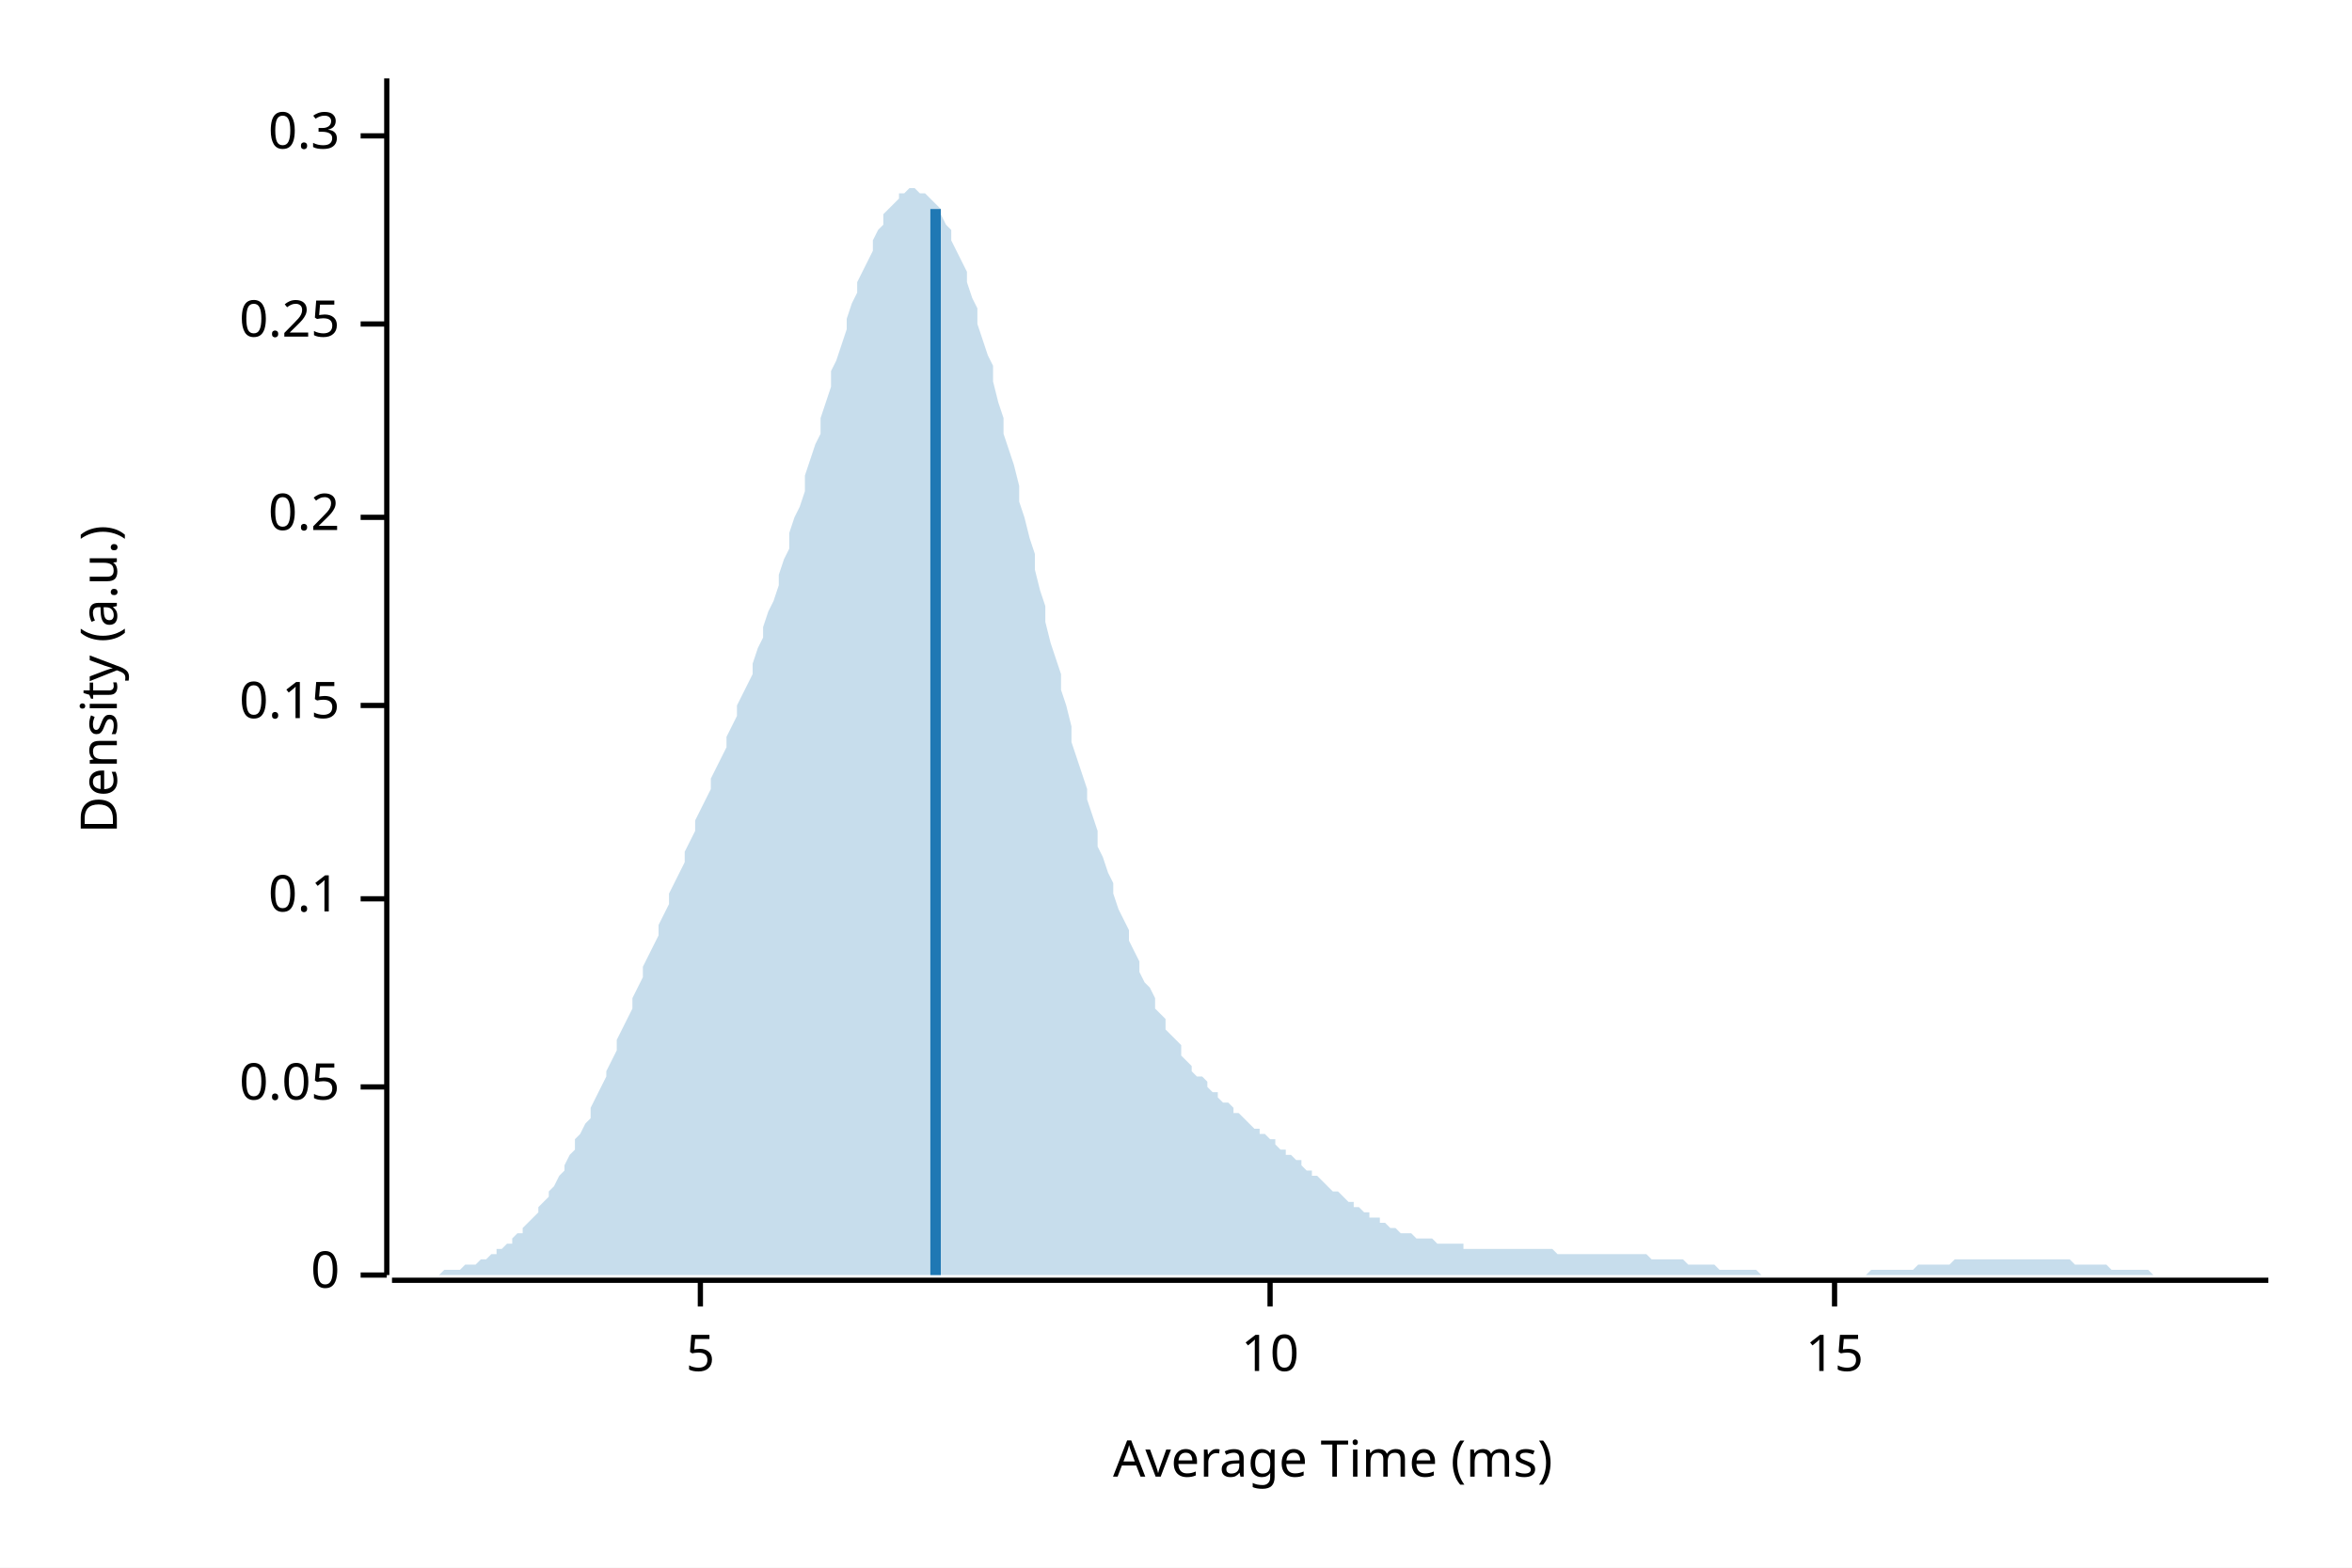
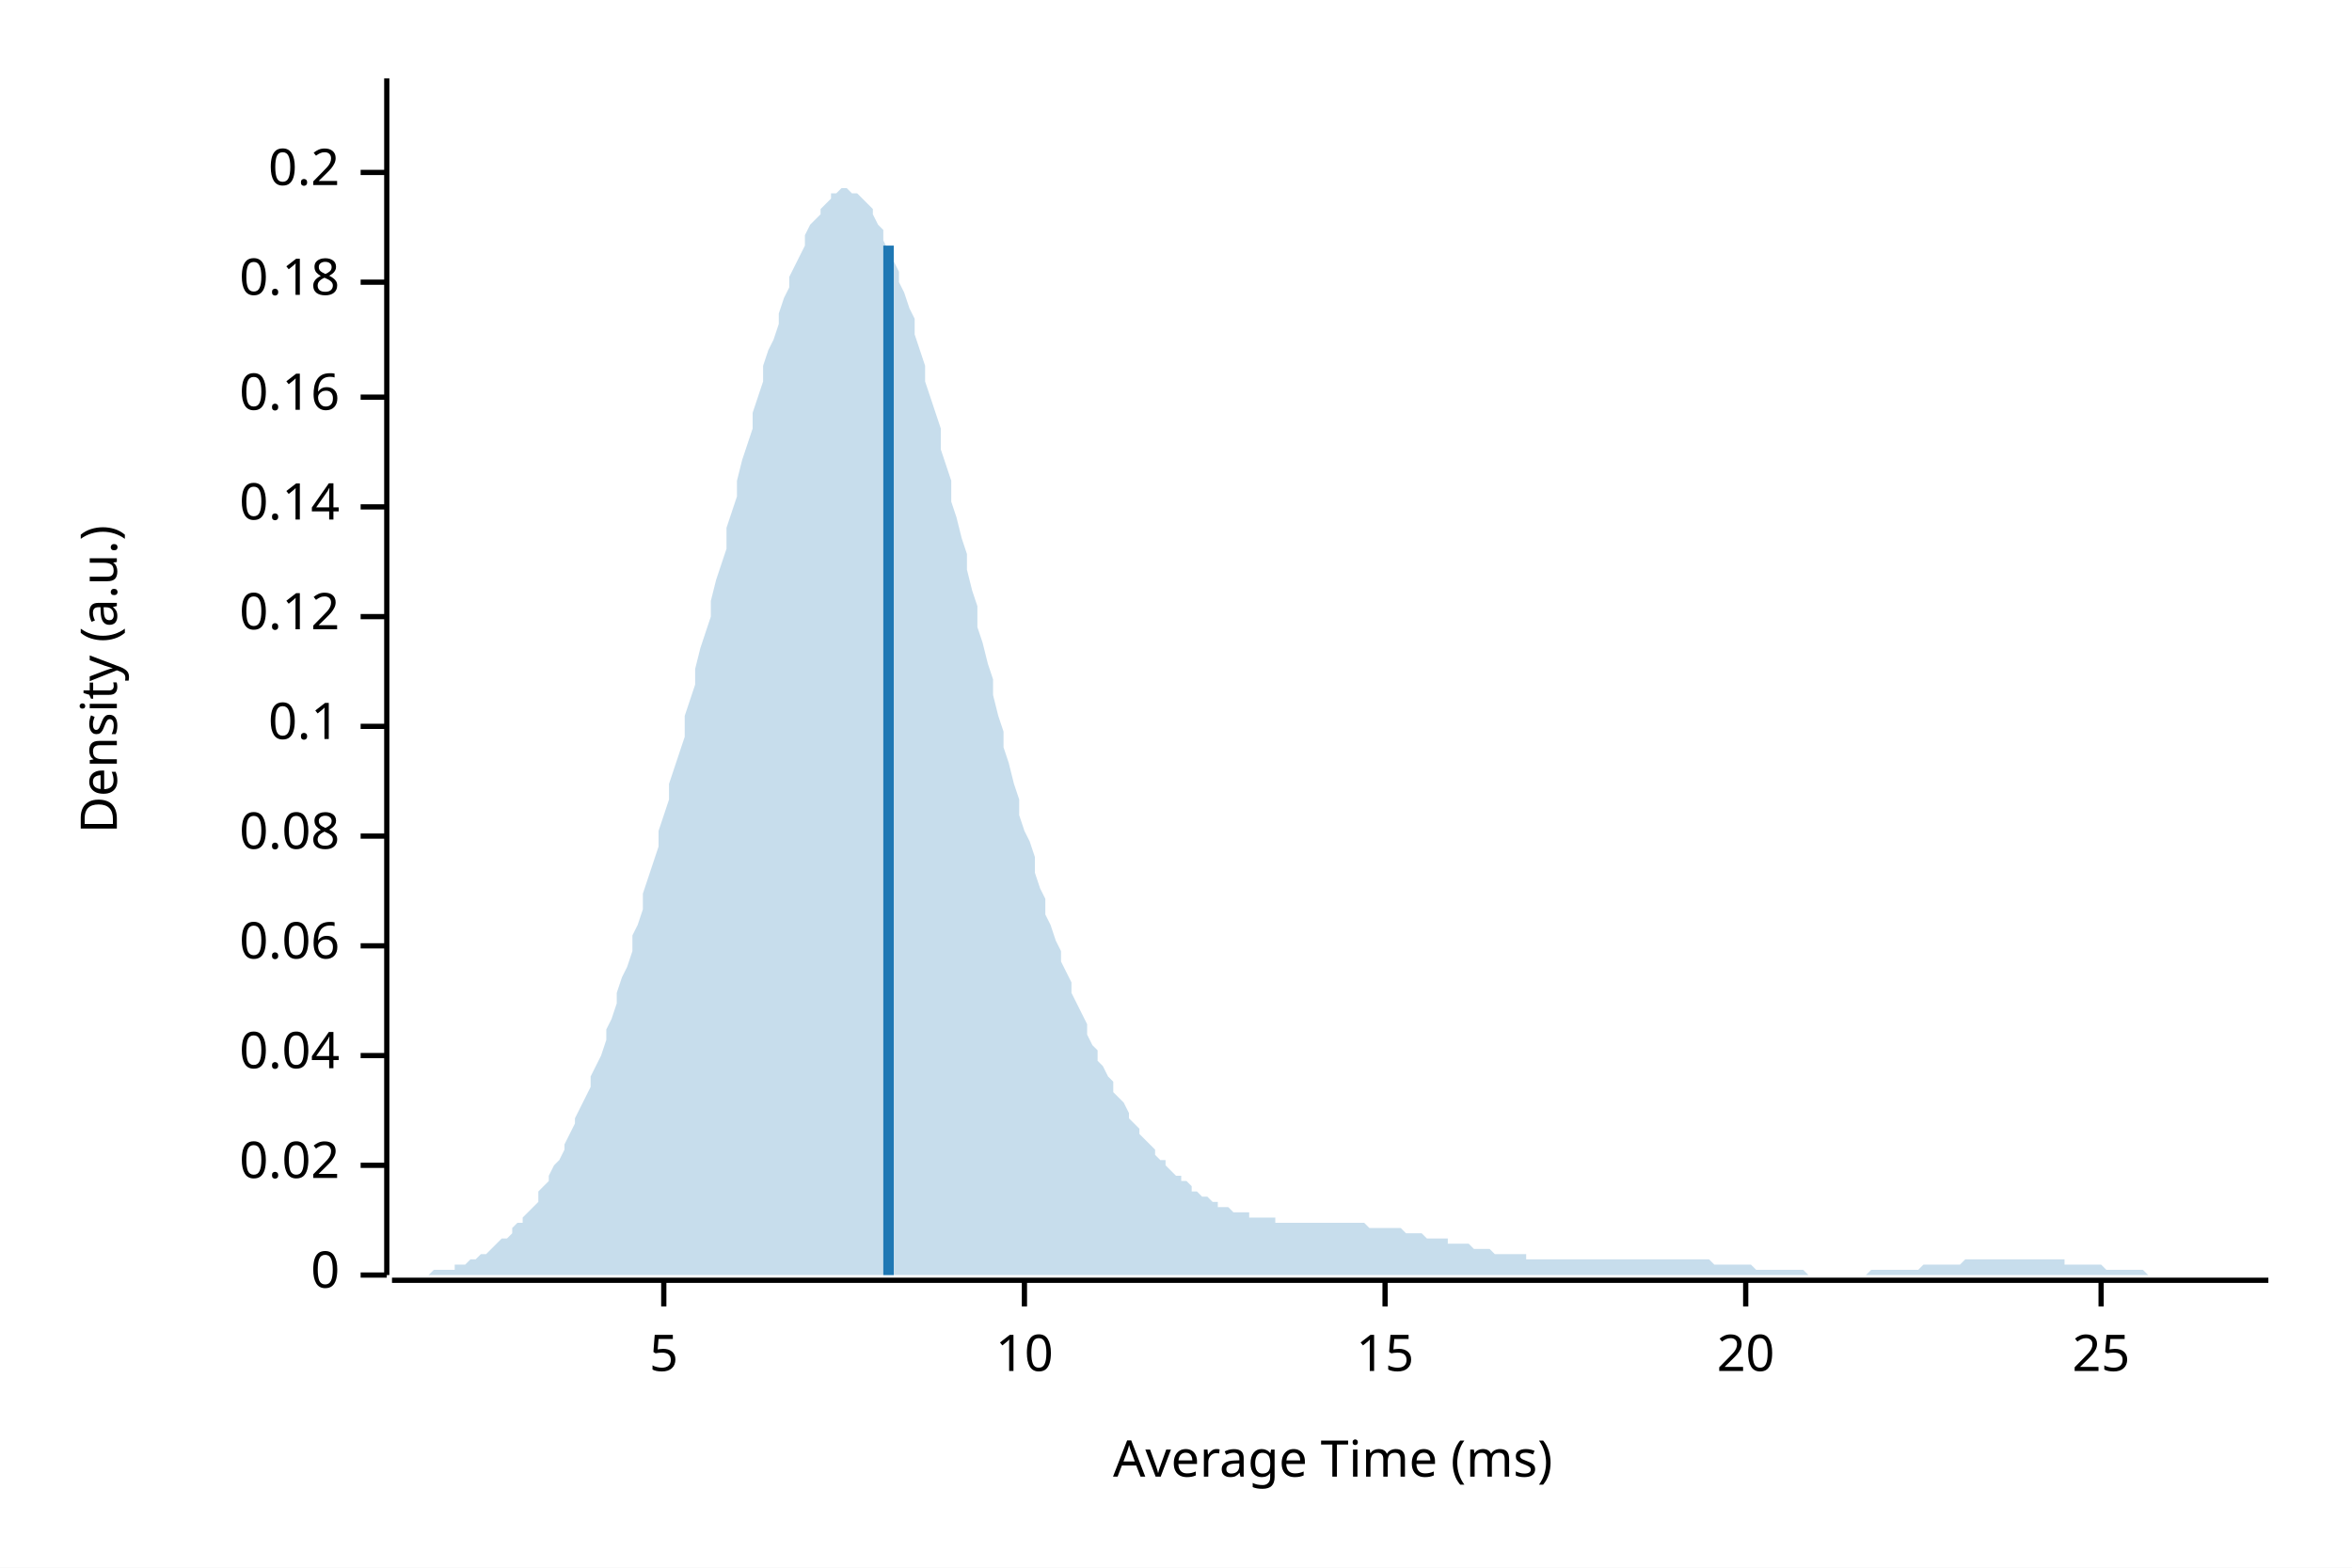
<svg xmlns="http://www.w3.org/2000/svg" width="450" height="300" viewBox="0 0 450 300">
  <rect width="100%" height="100%" fill="white" />
  <text x="15" y="130" dy="0.76em" text-anchor="middle" font-family="sans-serif" font-size="9.677" opacity="1" fill="#000000" transform="rotate(270, 15, 130)">
Density (a.u.)
</text>
  <text x="255" y="285" dy="-0.5ex" text-anchor="middle" font-family="sans-serif" font-size="9.677" opacity="1" fill="#000000">
Average Time (ms)
</text>
  <polyline fill="none" opacity="1" stroke="#000000" stroke-width="1" points="74,15 74,244 " />
  <text x="65" y="244" dy="0.5ex" text-anchor="end" font-family="sans-serif" font-size="9.677" opacity="1" fill="#000000">
0
</text>
  <polyline fill="none" opacity="1" stroke="#000000" stroke-width="1" points="69,244 74,244 " />
-   <text x="65" y="208" dy="0.5ex" text-anchor="end" font-family="sans-serif" font-size="9.677" opacity="1" fill="#000000">
- 0.05
+   <text x="65" y="223" dy="0.5ex" text-anchor="end" font-family="sans-serif" font-size="9.677" opacity="1" fill="#000000">
+ 0.02
</text>
-   <polyline fill="none" opacity="1" stroke="#000000" stroke-width="1" points="69,208 74,208 " />
-   <text x="65" y="172" dy="0.5ex" text-anchor="end" font-family="sans-serif" font-size="9.677" opacity="1" fill="#000000">
+   <polyline fill="none" opacity="1" stroke="#000000" stroke-width="1" points="69,223 74,223 " />
+   <text x="65" y="202" dy="0.5ex" text-anchor="end" font-family="sans-serif" font-size="9.677" opacity="1" fill="#000000">
+ 0.04
+ </text>
+   <polyline fill="none" opacity="1" stroke="#000000" stroke-width="1" points="69,202 74,202 " />
+   <text x="65" y="181" dy="0.5ex" text-anchor="end" font-family="sans-serif" font-size="9.677" opacity="1" fill="#000000">
+ 0.06
+ </text>
+   <polyline fill="none" opacity="1" stroke="#000000" stroke-width="1" points="69,181 74,181 " />
+   <text x="65" y="160" dy="0.5ex" text-anchor="end" font-family="sans-serif" font-size="9.677" opacity="1" fill="#000000">
+ 0.08
+ </text>
+   <polyline fill="none" opacity="1" stroke="#000000" stroke-width="1" points="69,160 74,160 " />
+   <text x="65" y="139" dy="0.5ex" text-anchor="end" font-family="sans-serif" font-size="9.677" opacity="1" fill="#000000">
0.1
</text>
-   <polyline fill="none" opacity="1" stroke="#000000" stroke-width="1" points="69,172 74,172 " />
-   <text x="65" y="135" dy="0.5ex" text-anchor="end" font-family="sans-serif" font-size="9.677" opacity="1" fill="#000000">
- 0.15
+   <polyline fill="none" opacity="1" stroke="#000000" stroke-width="1" points="69,139 74,139 " />
+   <text x="65" y="118" dy="0.5ex" text-anchor="end" font-family="sans-serif" font-size="9.677" opacity="1" fill="#000000">
+ 0.12
</text>
-   <polyline fill="none" opacity="1" stroke="#000000" stroke-width="1" points="69,135 74,135 " />
-   <text x="65" y="99" dy="0.5ex" text-anchor="end" font-family="sans-serif" font-size="9.677" opacity="1" fill="#000000">
+   <polyline fill="none" opacity="1" stroke="#000000" stroke-width="1" points="69,118 74,118 " />
+   <text x="65" y="97" dy="0.5ex" text-anchor="end" font-family="sans-serif" font-size="9.677" opacity="1" fill="#000000">
+ 0.14
+ </text>
+   <polyline fill="none" opacity="1" stroke="#000000" stroke-width="1" points="69,97 74,97 " />
+   <text x="65" y="76" dy="0.5ex" text-anchor="end" font-family="sans-serif" font-size="9.677" opacity="1" fill="#000000">
+ 0.16
+ </text>
+   <polyline fill="none" opacity="1" stroke="#000000" stroke-width="1" points="69,76 74,76 " />
+   <text x="65" y="54" dy="0.5ex" text-anchor="end" font-family="sans-serif" font-size="9.677" opacity="1" fill="#000000">
+ 0.18
+ </text>
+   <polyline fill="none" opacity="1" stroke="#000000" stroke-width="1" points="69,54 74,54 " />
+   <text x="65" y="33" dy="0.5ex" text-anchor="end" font-family="sans-serif" font-size="9.677" opacity="1" fill="#000000">
0.2
</text>
-   <polyline fill="none" opacity="1" stroke="#000000" stroke-width="1" points="69,99 74,99 " />
-   <text x="65" y="62" dy="0.5ex" text-anchor="end" font-family="sans-serif" font-size="9.677" opacity="1" fill="#000000">
- 0.25
- </text>
-   <polyline fill="none" opacity="1" stroke="#000000" stroke-width="1" points="69,62 74,62 " />
-   <text x="65" y="26" dy="0.5ex" text-anchor="end" font-family="sans-serif" font-size="9.677" opacity="1" fill="#000000">
- 0.3
- </text>
-   <polyline fill="none" opacity="1" stroke="#000000" stroke-width="1" points="69,26 74,26 " />
+   <polyline fill="none" opacity="1" stroke="#000000" stroke-width="1" points="69,33 74,33 " />
  <polyline fill="none" opacity="1" stroke="#000000" stroke-width="1" points="75,245 434,245 " />
-   <text x="134" y="255" dy="0.76em" text-anchor="middle" font-family="sans-serif" font-size="9.677" opacity="1" fill="#000000">
+   <text x="127" y="255" dy="0.76em" text-anchor="middle" font-family="sans-serif" font-size="9.677" opacity="1" fill="#000000">
5
</text>
-   <polyline fill="none" opacity="1" stroke="#000000" stroke-width="1" points="134,245 134,250 " />
-   <text x="243" y="255" dy="0.76em" text-anchor="middle" font-family="sans-serif" font-size="9.677" opacity="1" fill="#000000">
+   <polyline fill="none" opacity="1" stroke="#000000" stroke-width="1" points="127,245 127,250 " />
+   <text x="196" y="255" dy="0.76em" text-anchor="middle" font-family="sans-serif" font-size="9.677" opacity="1" fill="#000000">
10
</text>
-   <polyline fill="none" opacity="1" stroke="#000000" stroke-width="1" points="243,245 243,250 " />
-   <text x="351" y="255" dy="0.76em" text-anchor="middle" font-family="sans-serif" font-size="9.677" opacity="1" fill="#000000">
+   <polyline fill="none" opacity="1" stroke="#000000" stroke-width="1" points="196,245 196,250 " />
+   <text x="265" y="255" dy="0.76em" text-anchor="middle" font-family="sans-serif" font-size="9.677" opacity="1" fill="#000000">
15
</text>
-   <polyline fill="none" opacity="1" stroke="#000000" stroke-width="1" points="351,245 351,250 " />
-   <polygon opacity="0.25" fill="#1F78B4" points="75,244 75,244 76,244 77,244 77,244 78,244 79,244 80,244 80,244 81,244 82,244 82,244 83,244 84,244 85,243 85,243 86,243 87,243 87,243 88,243 89,242 90,242 90,242 91,242 92,241 92,241 93,241 94,240 95,240 95,239 96,239 97,238 98,238 98,237 99,236 100,236 100,235 101,234 102,233 103,232 103,231 104,230 105,229 105,228 106,227 107,225 108,224 108,223 109,221 110,220 110,218 111,217 112,215 113,214 113,212 114,210 115,208 116,206 116,205 117,203 118,201 118,199 119,197 120,195 121,193 121,191 122,189 123,187 123,185 124,183 125,181 126,179 126,177 127,175 128,173 128,171 129,169 130,167 131,165 131,163 132,161 133,159 133,157 134,155 135,153 136,151 136,149 137,147 138,145 139,143 139,141 140,139 141,137 141,135 142,133 143,131 144,129 144,127 145,124 146,122 146,120 147,117 148,115 149,112 149,110 150,107 151,105 151,102 152,99 153,97 154,94 154,91 155,88 156,85 157,83 157,80 158,77 159,74 159,71 160,69 161,66 162,63 162,61 163,58 164,56 164,54 165,52 166,50 167,48 167,46 168,44 169,43 169,41 170,40 171,39 172,38 172,37 173,37 174,36 175,36 175,36 176,37 177,37 177,37 178,38 179,39 180,40 180,41 181,43 182,44 182,46 183,48 184,50 185,52 185,54 186,57 187,59 187,62 188,65 189,68 190,70 190,73 191,77 192,80 192,83 193,86 194,89 195,93 195,96 196,99 197,103 198,106 198,109 199,113 200,116 200,119 201,123 202,126 203,129 203,132 204,135 205,139 205,142 206,145 207,148 208,151 208,153 209,156 210,159 210,162 211,164 212,167 213,169 213,171 214,174 215,176 216,178 216,180 217,182 218,184 218,186 219,188 220,189 221,191 221,193 222,194 223,195 223,197 224,198 225,199 226,200 226,202 227,203 228,204 228,205 229,206 230,206 231,207 231,208 232,209 233,209 233,210 234,211 235,211 236,212 236,213 237,213 238,214 239,215 239,215 240,216 241,216 241,217 242,217 243,218 244,218 244,219 245,220 246,220 246,221 247,221 248,222 249,222 249,223 250,224 251,224 251,225 252,225 253,226 254,227 254,227 255,228 256,228 257,229 257,229 258,230 259,230 259,231 260,231 261,232 262,232 262,233 263,233 264,233 264,234 265,234 266,235 267,235 267,235 268,236 269,236 269,236 270,236 271,237 272,237 272,237 273,237 274,237 275,238 275,238 276,238 277,238 277,238 278,238 279,238 280,238 280,239 281,239 282,239 282,239 283,239 284,239 285,239 285,239 286,239 287,239 287,239 288,239 289,239 290,239 290,239 291,239 292,239 292,239 293,239 294,239 295,239 295,239 296,239 297,239 298,240 298,240 299,240 300,240 300,240 301,240 302,240 303,240 303,240 304,240 305,240 305,240 306,240 307,240 308,240 308,240 309,240 310,240 310,240 311,240 312,240 313,240 313,240 314,240 315,240 316,241 316,241 317,241 318,241 318,241 319,241 320,241 321,241 321,241 322,241 323,242 323,242 324,242 325,242 326,242 326,242 327,242 328,242 328,242 329,243 330,243 331,243 331,243 332,243 333,243 333,243 334,243 335,243 336,243 336,243 337,244 338,244 339,244 339,244 340,244 341,244 341,244 342,244 343,244 344,244 344,244 345,244 346,244 346,244 347,244 348,244 349,244 349,244 350,244 351,244 351,244 352,244 353,244 354,244 354,244 355,244 356,244 357,244 357,244 358,243 359,243 359,243 360,243 361,243 362,243 362,243 363,243 364,243 364,243 365,243 366,243 367,242 367,242 368,242 369,242 369,242 370,242 371,242 372,242 372,242 373,242 374,241 375,241 375,241 376,241 377,241 377,241 378,241 379,241 380,241 380,241 381,241 382,241 382,241 383,241 384,241 385,241 385,241 386,241 387,241 387,241 388,241 389,241 390,241 390,241 391,241 392,241 392,241 393,241 394,241 395,241 395,241 396,241 397,242 398,242 398,242 399,242 400,242 400,242 401,242 402,242 403,242 403,242 404,243 405,243 405,243 406,243 407,243 408,243 408,243 409,243 410,243 410,243 411,243 412,244 413,244 413,244 414,244 415,244 416,244 416,244 417,244 418,244 418,244 419,244 420,244 421,244 421,244 422,244 423,244 423,244 424,244 425,244 426,244 426,244 427,244 428,244 428,244 429,244 430,244 431,244 431,244 432,244 433,244 434,244 434,244 75,244 " />
-   <polyline fill="none" opacity="1" stroke="#1F78B4" stroke-width="2" points="179,244 179,40 " />
+   <polyline fill="none" opacity="1" stroke="#000000" stroke-width="1" points="265,245 265,250 " />
+   <text x="334" y="255" dy="0.76em" text-anchor="middle" font-family="sans-serif" font-size="9.677" opacity="1" fill="#000000">
+ 20
+ </text>
+   <polyline fill="none" opacity="1" stroke="#000000" stroke-width="1" points="334,245 334,250 " />
+   <text x="402" y="255" dy="0.76em" text-anchor="middle" font-family="sans-serif" font-size="9.677" opacity="1" fill="#000000">
+ 25
+ </text>
+   <polyline fill="none" opacity="1" stroke="#000000" stroke-width="1" points="402,245 402,250 " />
+   <polygon opacity="0.25" fill="#1F78B4" points="75,244 75,244 76,244 77,244 77,244 78,244 79,244 80,244 80,244 81,244 82,244 82,244 83,243 84,243 85,243 85,243 86,243 87,243 87,242 88,242 89,242 90,241 90,241 91,241 92,240 92,240 93,240 94,239 95,238 95,238 96,237 97,237 98,236 98,235 99,234 100,234 100,233 101,232 102,231 103,230 103,228 104,227 105,226 105,225 106,223 107,222 108,220 108,219 109,217 110,215 110,214 111,212 112,210 113,208 113,206 114,204 115,202 116,199 116,197 117,195 118,192 118,190 119,187 120,185 121,182 121,179 122,177 123,174 123,171 124,168 125,165 126,162 126,159 127,156 128,153 128,150 129,147 130,144 131,141 131,137 132,134 133,131 133,128 134,124 135,121 136,118 136,115 137,111 138,108 139,105 139,101 140,98 141,95 141,92 142,88 143,85 144,82 144,79 145,76 146,73 146,70 147,67 148,65 149,62 149,60 150,57 151,55 151,53 152,51 153,49 154,47 154,45 155,43 156,42 157,41 157,40 158,39 159,38 159,37 160,37 161,36 162,36 162,36 163,37 164,37 164,37 165,38 166,39 167,40 167,41 168,43 169,44 169,46 170,48 171,50 172,52 172,54 173,56 174,59 175,61 175,64 176,67 177,70 177,73 178,76 179,79 180,82 180,86 181,89 182,92 182,96 183,99 184,103 185,106 185,109 186,113 187,116 187,120 188,123 189,127 190,130 190,133 191,137 192,140 192,143 193,146 194,150 195,153 195,156 196,159 197,161 198,164 198,167 199,170 200,172 200,175 201,177 202,180 203,182 203,184 204,186 205,188 205,190 206,192 207,194 208,196 208,198 209,200 210,201 210,203 211,204 212,206 213,207 213,209 214,210 215,211 216,213 216,214 217,215 218,216 218,217 219,218 220,219 221,220 221,221 222,222 223,222 223,223 224,224 225,225 226,225 226,226 227,226 228,227 228,228 229,228 230,229 231,229 231,229 232,230 233,230 233,231 234,231 235,231 236,232 236,232 237,232 238,232 239,232 239,233 240,233 241,233 241,233 242,233 243,233 244,233 244,234 245,234 246,234 246,234 247,234 248,234 249,234 249,234 250,234 251,234 251,234 252,234 253,234 254,234 254,234 255,234 256,234 257,234 257,234 258,234 259,234 259,234 260,234 261,234 262,235 262,235 263,235 264,235 264,235 265,235 266,235 267,235 267,235 268,235 269,236 269,236 270,236 271,236 272,236 272,236 273,237 274,237 275,237 275,237 276,237 277,237 277,238 278,238 279,238 280,238 280,238 281,238 282,239 282,239 283,239 284,239 285,239 285,239 286,240 287,240 287,240 288,240 289,240 290,240 290,240 291,240 292,240 292,241 293,241 294,241 295,241 295,241 296,241 297,241 298,241 298,241 299,241 300,241 300,241 301,241 302,241 303,241 303,241 304,241 305,241 305,241 306,241 307,241 308,241 308,241 309,241 310,241 310,241 311,241 312,241 313,241 313,241 314,241 315,241 316,241 316,241 317,241 318,241 318,241 319,241 320,241 321,241 321,241 322,241 323,241 323,241 324,241 325,241 326,241 326,241 327,241 328,242 328,242 329,242 330,242 331,242 331,242 332,242 333,242 333,242 334,242 335,242 336,243 336,243 337,243 338,243 339,243 339,243 340,243 341,243 341,243 342,243 343,243 344,243 344,243 345,243 346,244 346,244 347,244 348,244 349,244 349,244 350,244 351,244 351,244 352,244 353,244 354,244 354,244 355,244 356,244 357,244 357,244 358,243 359,243 359,243 360,243 361,243 362,243 362,243 363,243 364,243 364,243 365,243 366,243 367,243 367,243 368,242 369,242 369,242 370,242 371,242 372,242 372,242 373,242 374,242 375,242 375,242 376,241 377,241 377,241 378,241 379,241 380,241 380,241 381,241 382,241 382,241 383,241 384,241 385,241 385,241 386,241 387,241 387,241 388,241 389,241 390,241 390,241 391,241 392,241 392,241 393,241 394,241 395,241 395,242 396,242 397,242 398,242 398,242 399,242 400,242 400,242 401,242 402,242 403,243 403,243 404,243 405,243 405,243 406,243 407,243 408,243 408,243 409,243 410,243 410,243 411,244 412,244 413,244 413,244 414,244 415,244 416,244 416,244 417,244 418,244 418,244 419,244 420,244 421,244 421,244 422,244 423,244 423,244 424,244 425,244 426,244 426,244 427,244 428,244 428,244 429,244 430,244 431,244 431,244 432,244 433,244 434,244 434,244 75,244 " />
+   <polyline fill="none" opacity="1" stroke="#1F78B4" stroke-width="2" points="170,244 170,47 " />
</svg>
